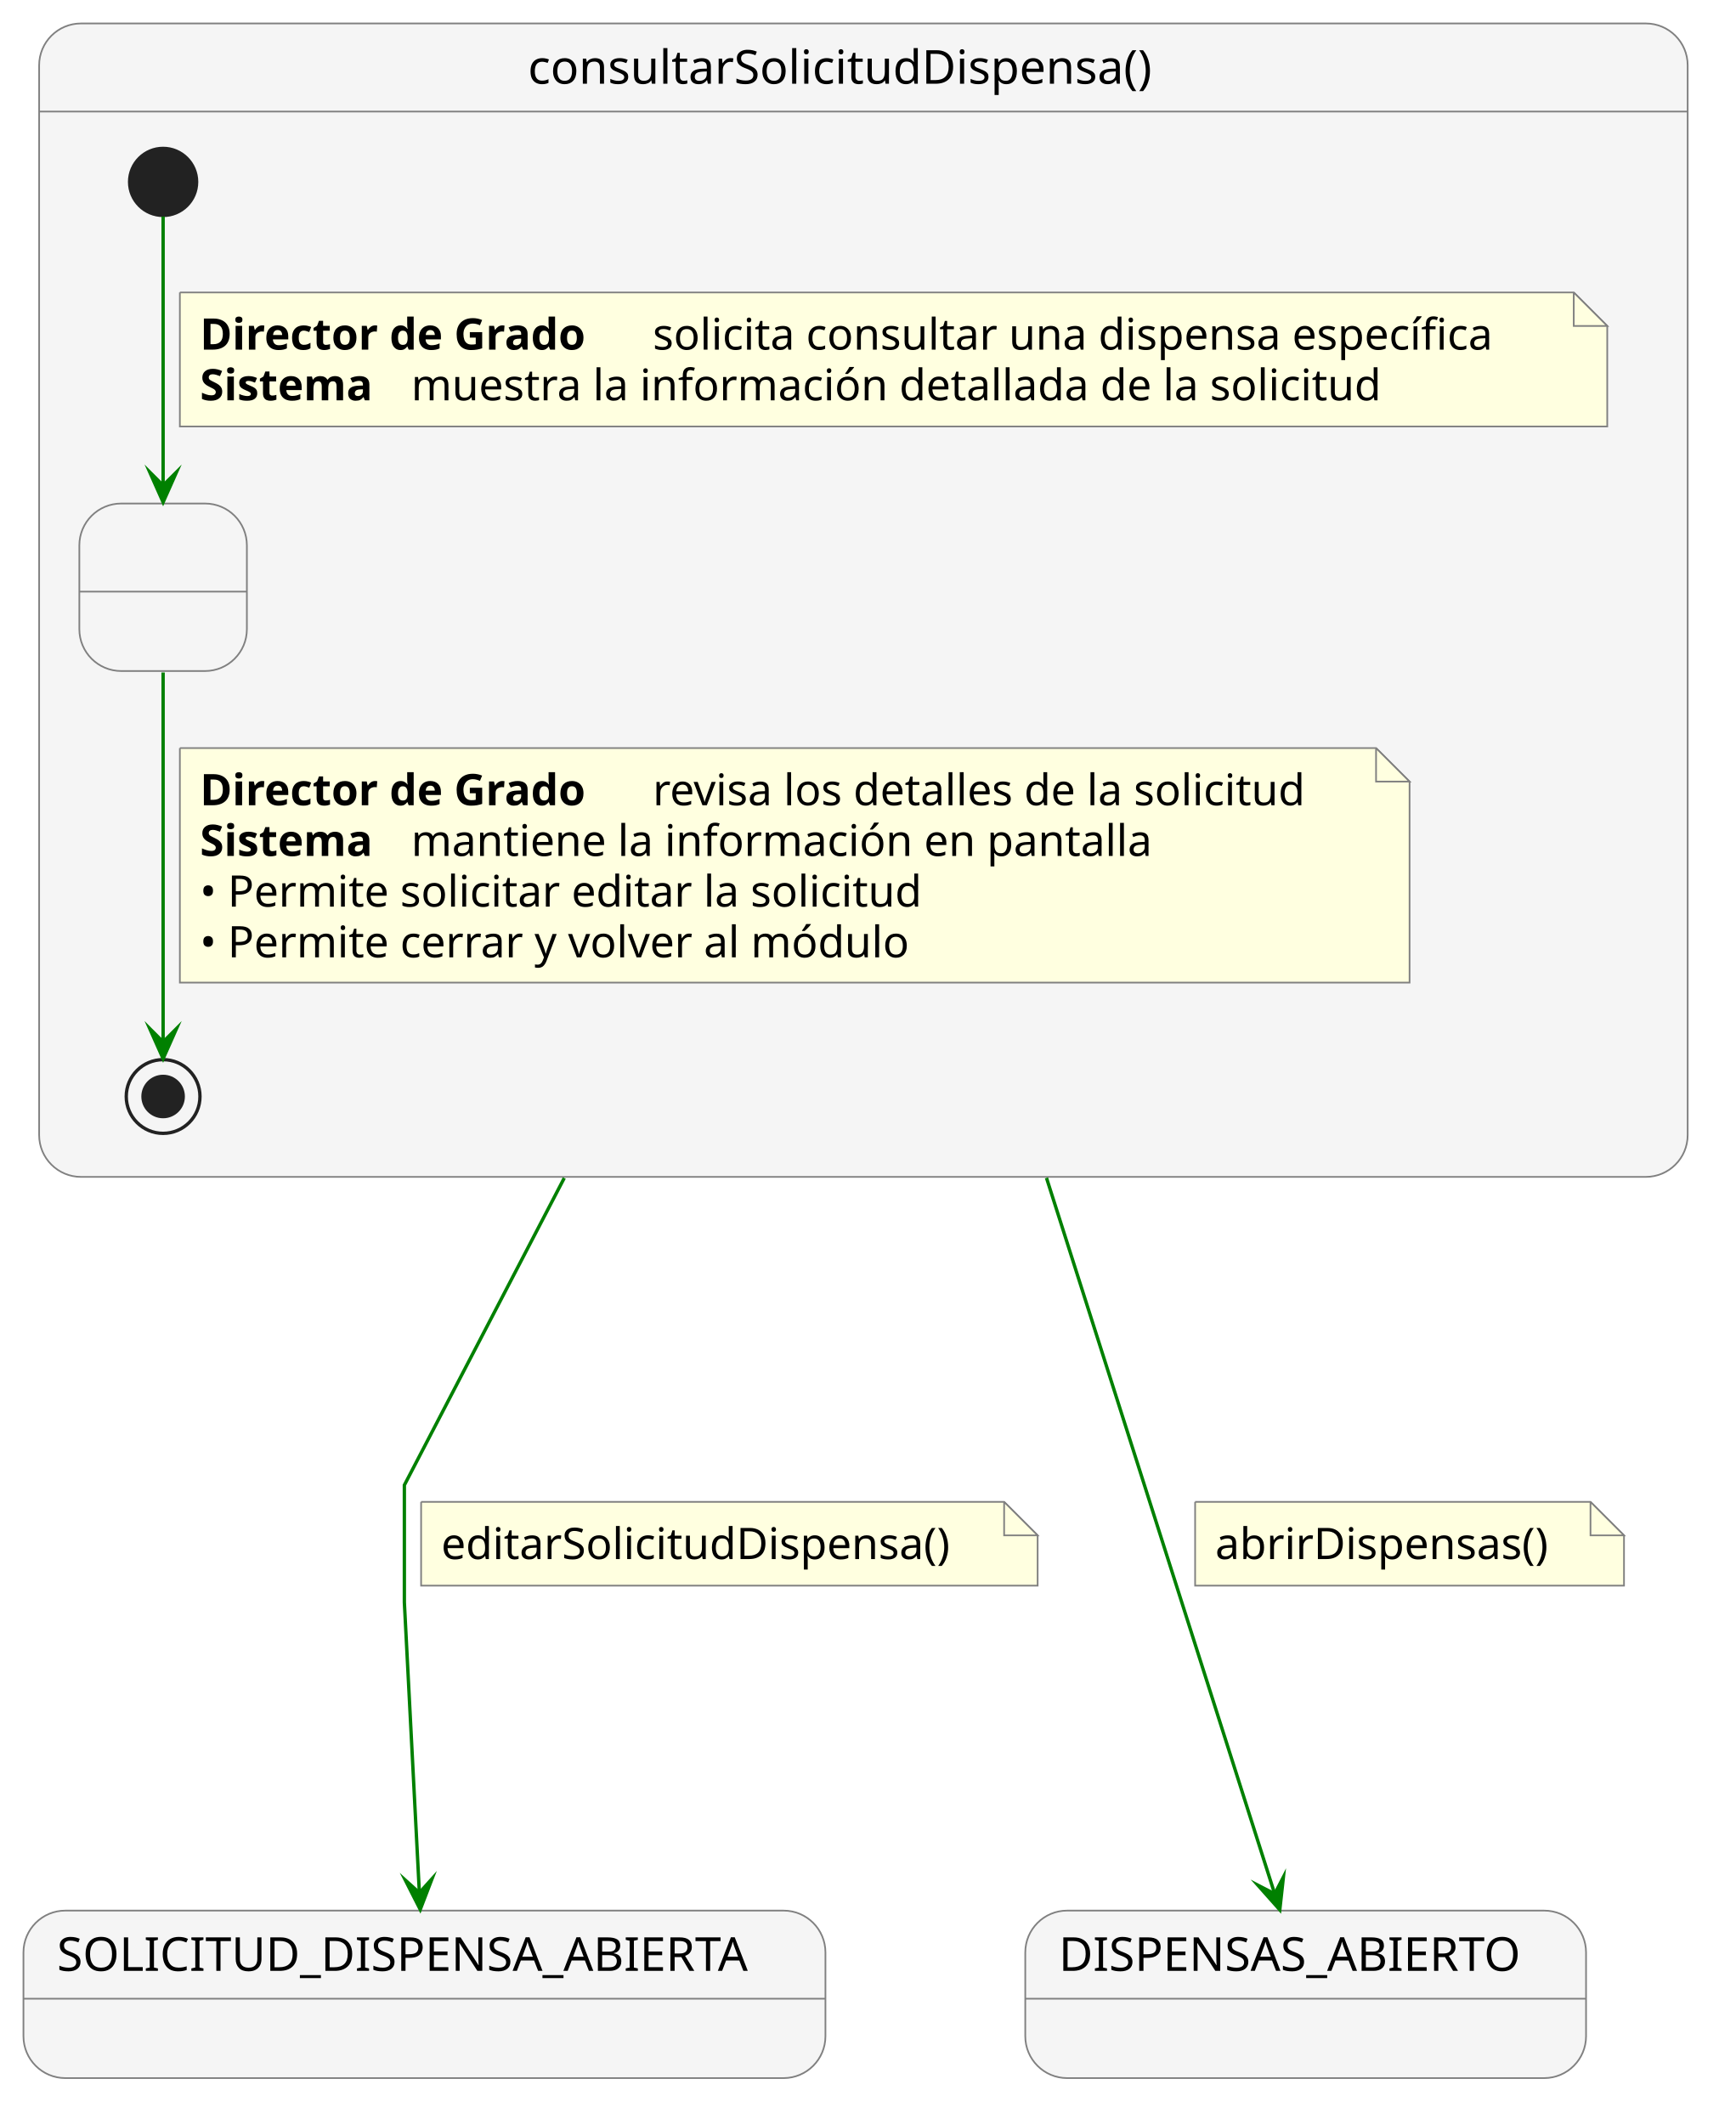
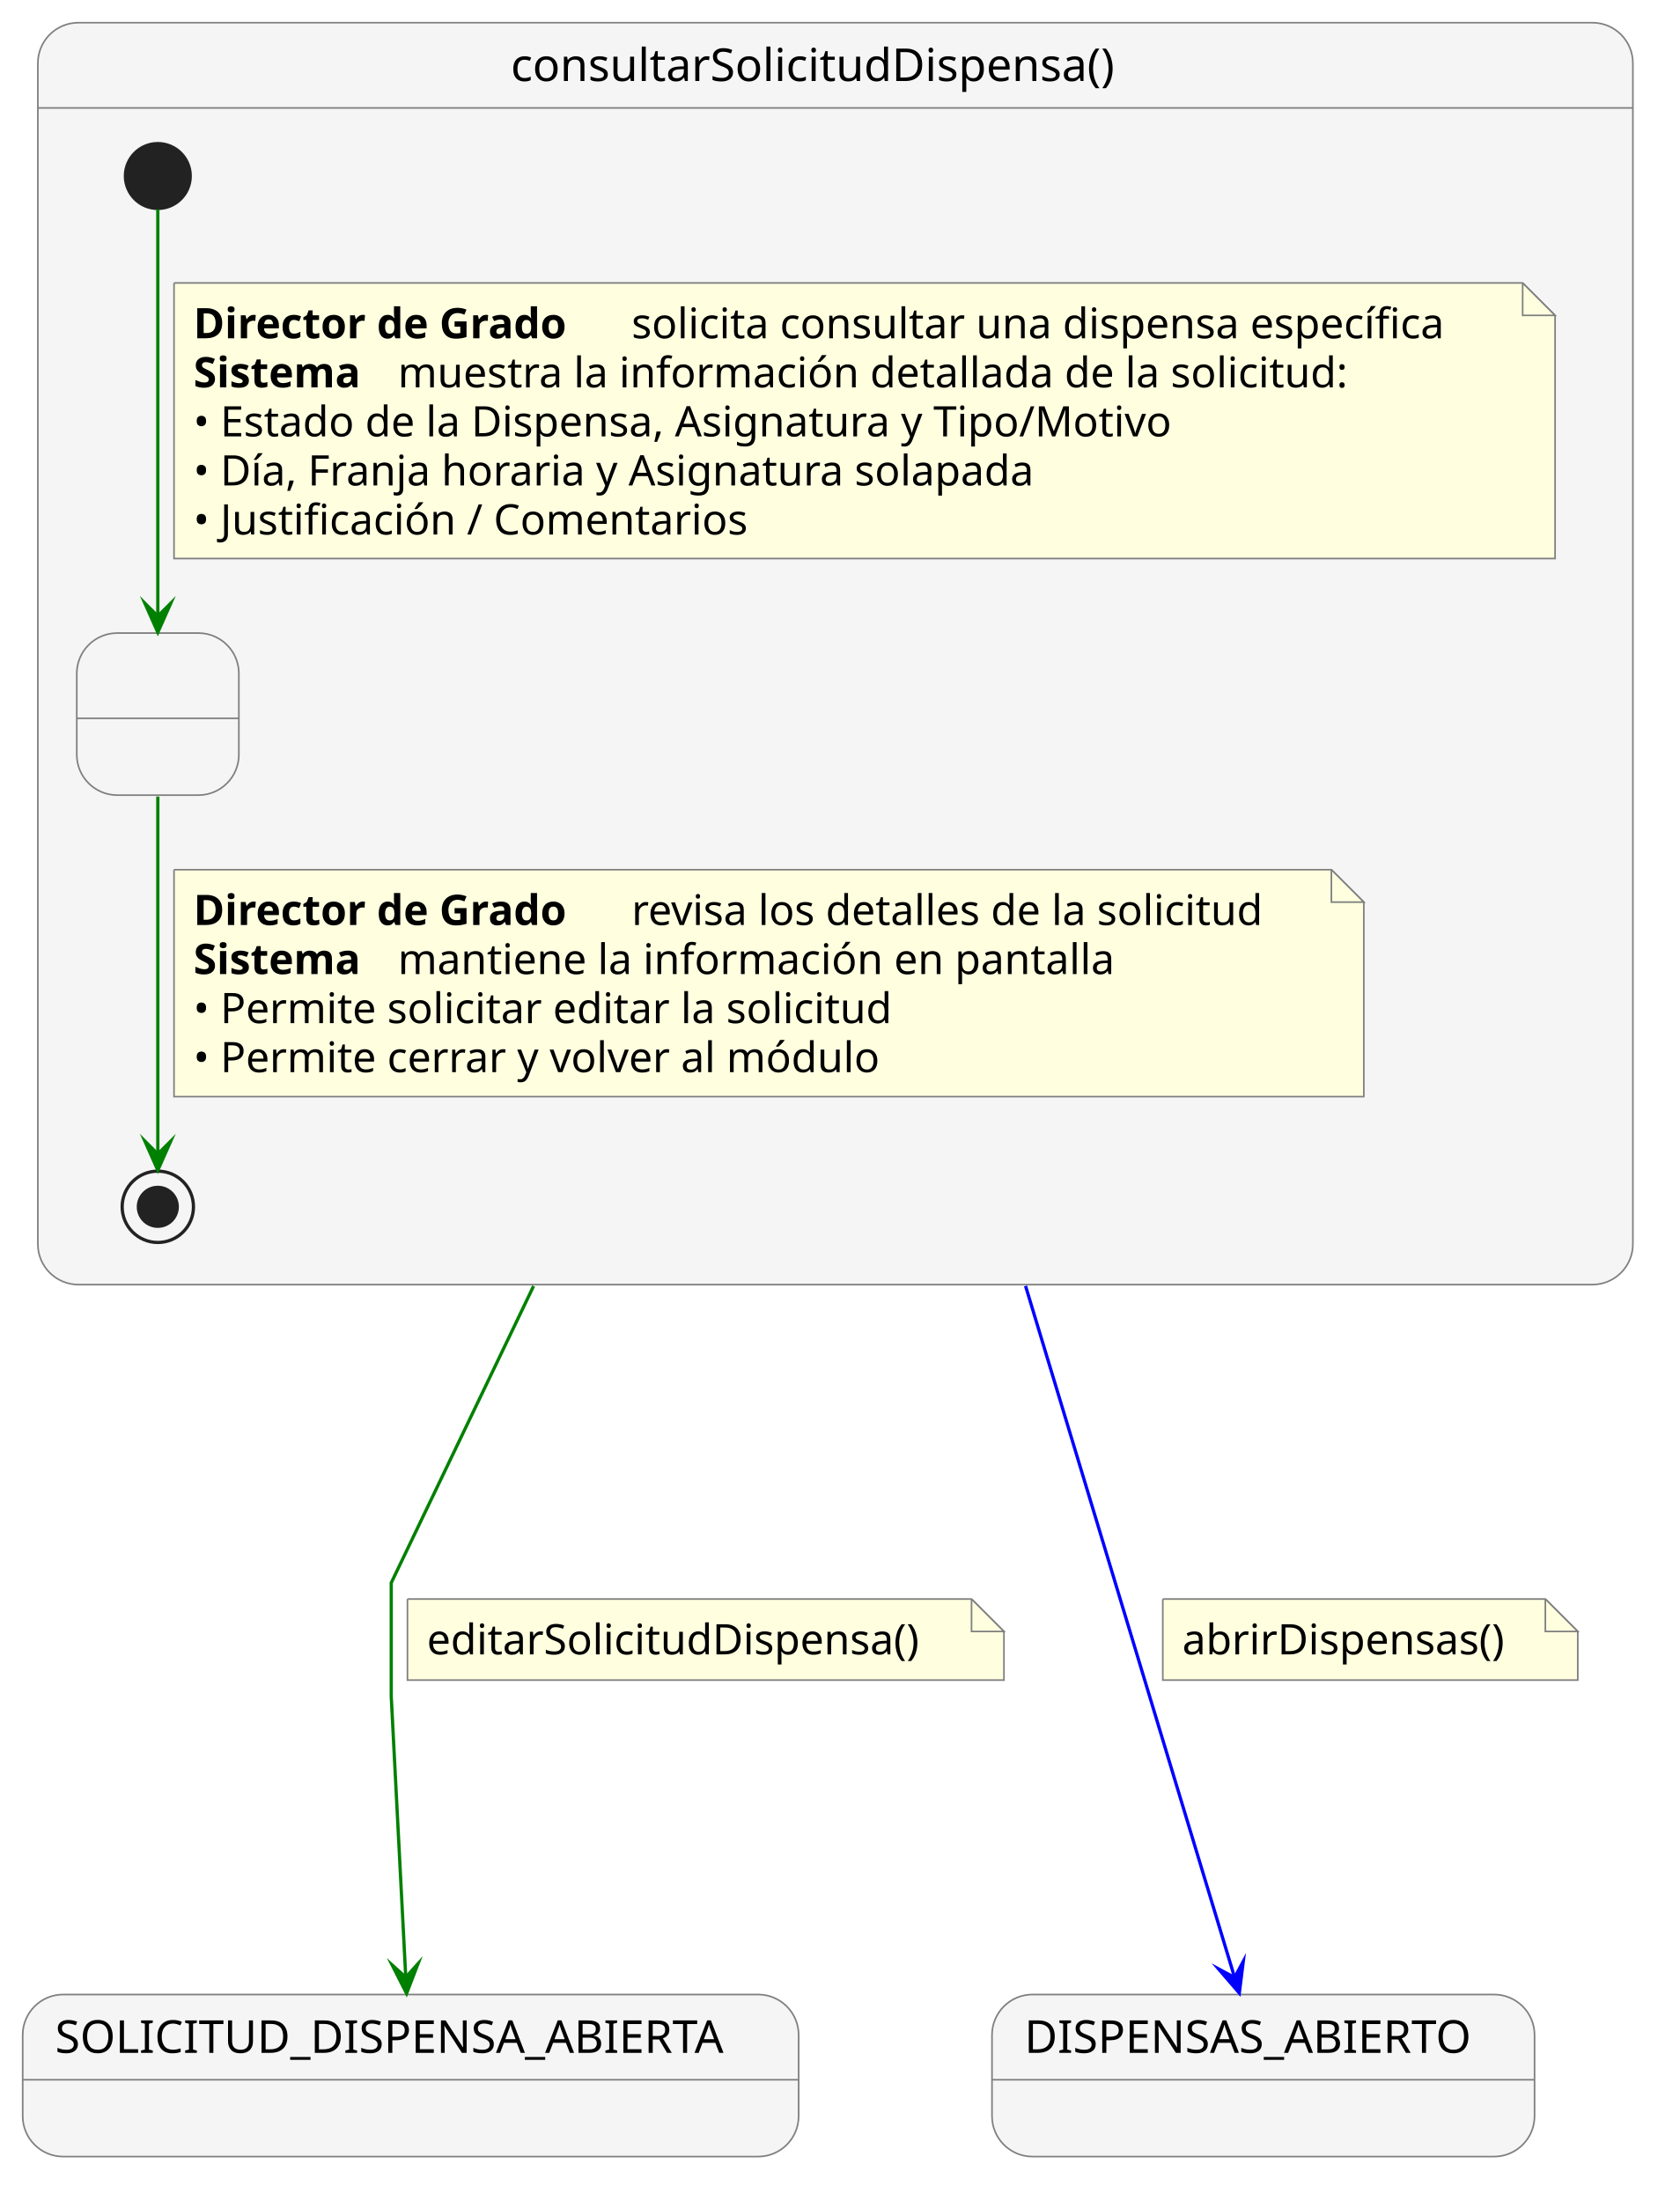
- <svg xmlns="http://www.w3.org/2000/svg" version="1.1" data-diagram-type="STATE" style="width:518px;height:634px;background:#FFFFFF;" width="518px" height="634px" viewBox="0 0 518 634" zoomAndPan="magnify" preserveAspectRatio="none" contentStyleType="text/css">
+ <svg xmlns="http://www.w3.org/2000/svg" version="1.1" data-diagram-type="STATE" style="width:518px;height:679px;background:#FFFFFF;" width="518px" height="679px" viewBox="0 0 518 679" zoomAndPan="magnify" preserveAspectRatio="none" contentStyleType="text/css">
  <defs />
  <g font-family="sans-serif" lengthAdjust="spacing">
    <g class="entity" data-qualified-name="consultarSolicitud" id="ent0001" data-source-line="9">
      <path d="M24.18,7 L491.18,7 A12.5,12.5 0 0 1 503.68,19.5 L503.68,33.297 L11.68,33.297 L11.68,19.5 A12.5,12.5 0 0 1 24.18,7" fill="#F5F5F5" />
-       <path d="M11.68,33.297 L503.68,33.297 L503.68,338.797 A12.5,12.5 0 0 1 491.18,351.297 L24.18,351.297 A12.5,12.5 0 0 1 11.68,338.797 L11.68,33.297" fill="#F5F5F5" />
-       <rect x="11.68" y="7" width="492" height="344.297" fill="none" style="stroke:#808080;stroke-width:0.5;" rx="12.5" ry="12.5" />
+       <path d="M11.68,33.297 L503.68,33.297 L503.68,383.797 A12.5,12.5 0 0 1 491.18,396.297 L24.18,396.297 A12.5,12.5 0 0 1 11.68,383.797 L11.68,33.297" fill="#F5F5F5" />
+       <rect x="11.68" y="7" width="492" height="389.297" fill="none" style="stroke:#808080;stroke-width:0.5;" rx="12.5" ry="12.5" />
      <line x1="11.68" y1="33.297" x2="503.68" y2="33.297" style="stroke:#808080;stroke-width:0.5;" />
      <text x="157.571" y="24.995" fill="#000" font-size="14" textLength="200.218">consultarSolicitudDispensa()</text>
      <g class="entity" data-qualified-name="consultarSolicitud.Paso1" id="ent0002" data-source-line="11">
-         <rect x="23.68" y="150.297" width="50" height="50" fill="#F5F5F5" style="stroke:#808080;stroke-width:0.5;" rx="12.5" ry="12.5" />
-         <line x1="23.68" y1="176.594" x2="73.68" y2="176.594" style="stroke:#808080;stroke-width:0.5;" />
-         <text x="46.455" y="168.292" fill="#000" font-size="14"> </text>
+         <rect x="23.68" y="195.297" width="50" height="50" fill="#F5F5F5" style="stroke:#808080;stroke-width:0.5;" rx="12.5" ry="12.5" />
+         <line x1="23.68" y1="221.594" x2="73.68" y2="221.594" style="stroke:#808080;stroke-width:0.5;" />
+         <text x="46.455" y="213.292" fill="#000" font-size="14"> </text>
      </g>
      <g class="start_entity" data-qualified-name="consultarSolicitud..start.consultarSolicitud" id="ent0005" data-source-line="13">
        <ellipse cx="48.68" cy="54.297" rx="10" ry="10" fill="#222" style="stroke:#222;stroke-width:1;" />
      </g>
-       <g class="end_entity" data-qualified-name="consultarSolicitud..end.consultarSolicitud" id="ent0007" data-source-line="19">
-         <ellipse cx="48.68" cy="327.297" rx="11" ry="11" fill="none" style="stroke:#222;stroke-width:1;" />
-         <ellipse cx="48.68" cy="327.297" rx="6" ry="6" fill="#222" style="stroke:#222;stroke-width:1;" />
+       <g class="end_entity" data-qualified-name="consultarSolicitud..end.consultarSolicitud" id="ent0007" data-source-line="22">
+         <ellipse cx="48.68" cy="372.297" rx="11" ry="11" fill="none" style="stroke:#222;stroke-width:1;" />
+         <ellipse cx="48.68" cy="372.297" rx="6" ry="6" fill="#222" style="stroke:#222;stroke-width:1;" />
      </g>
      <g class="link" data-entity-1="ent0005" data-entity-2="ent0002" id="lnk6" data-source-line="13" data-link-type="dependency">
-         <path d="M48.68,64.637 C48.68,82.827 48.68,118.537 48.68,144.907" style="stroke:#008000;stroke-width:1;" fill="none" id="*start*consultarSolicitud-to-Paso1" />
-         <polygon points="48.68,149.907,52.68,140.907,48.68,144.907,44.68,140.907,48.68,149.907" fill="#008000" style="stroke:#008000;stroke-width:1;stroke-linejoin:miter;stroke-miterlimit:10;" />
-         <path d="M53.68,87.297 L53.68,127.297 L479.68,127.297 L479.68,97.297 L469.68,87.297 L53.68,87.297" style="stroke:#808080;stroke-width:0.5;" fill="#FFFFE0" />
+         <path d="M48.68,64.587 C48.68,89.457 48.68,153.157 48.68,190.087" style="stroke:#008000;stroke-width:1;" fill="none" id="*start*consultarSolicitud-to-Paso1" />
+         <polygon points="48.68,195.087,52.68,186.087,48.68,190.087,44.68,186.087,48.68,195.087" fill="#008000" style="stroke:#008000;stroke-width:1;stroke-linejoin:miter;stroke-miterlimit:10;" />
+         <path d="M53.68,87.297 L53.68,172.297 L479.68,172.297 L479.68,97.297 L469.68,87.297 L53.68,87.297" style="stroke:#808080;stroke-width:0.5;" fill="#FFFFE0" />
        <path d="M469.68,87.297 L469.68,97.297 L479.68,97.297 L469.68,87.297" style="stroke:#808080;stroke-width:0.5;" fill="#FFFFE0" />
        <text x="59.68" y="104.364" fill="#000" font-size="13" textLength="131.003" font-weight="700">Director de Grado</text>
        <text x="194.815" y="104.364" fill="#000" font-size="13" textLength="270.067">solicita consultar una dispensa específica</text>
        <text x="59.68" y="119.497" fill="#000" font-size="13" textLength="58.906" font-weight="700">Sistema</text>
-         <text x="122.719" y="119.497" fill="#000" font-size="13" textLength="310.61">muestra la información detallada de la solicitud</text>
+         <text x="122.719" y="119.497" fill="#000" font-size="13" textLength="314.99">muestra la información detallada de la solicitud:</text>
+         <text x="59.68" y="134.629" fill="#000" font-size="13" textLength="326.174">• Estado de la Dispensa, Asignatura y Tipo/Motivo</text>
+         <text x="59.68" y="149.762" fill="#000" font-size="13" textLength="282.033">• Día, Franja horaria y Asignatura solapada</text>
+         <text x="59.68" y="164.895" fill="#000" font-size="13" textLength="184.933">• Justificación / Comentarios</text>
      </g>
-       <g class="link" data-entity-1="ent0002" data-entity-2="ent0007" id="lnk8" data-source-line="19" data-link-type="dependency">
-         <path d="M48.68,200.727 C48.68,234.107 48.68,287.477 48.68,311.017" style="stroke:#008000;stroke-width:1;" fill="none" id="Paso1-to-*end*consultarSolicitud" />
-         <polygon points="48.68,316.017,52.68,307.017,48.68,311.017,44.68,307.017,48.68,316.017" fill="#008000" style="stroke:#008000;stroke-width:1;stroke-linejoin:miter;stroke-miterlimit:10;" />
-         <path d="M53.68,223.297 L53.68,293.297 L420.68,293.297 L420.68,233.297 L410.68,223.297 L53.68,223.297" style="stroke:#808080;stroke-width:0.5;" fill="#FFFFE0" />
-         <path d="M410.68,223.297 L410.68,233.297 L420.68,233.297 L410.68,223.297" style="stroke:#808080;stroke-width:0.5;" fill="#FFFFE0" />
-         <text x="59.68" y="240.364" fill="#000" font-size="13" textLength="131.003" font-weight="700">Director de Grado</text>
-         <text x="194.815" y="240.364" fill="#000" font-size="13" textLength="211.821">revisa los detalles de la solicitud</text>
-         <text x="59.68" y="255.497" fill="#000" font-size="13" textLength="58.906" font-weight="700">Sistema</text>
-         <text x="122.719" y="255.497" fill="#000" font-size="13" textLength="236.177">mantiene la información en pantalla</text>
-         <text x="59.68" y="270.629" fill="#000" font-size="13" textLength="234.146">• Permite solicitar editar la solicitud</text>
-         <text x="59.68" y="285.762" fill="#000" font-size="13" textLength="230.401">• Permite cerrar y volver al módulo</text>
+       <g class="link" data-entity-1="ent0002" data-entity-2="ent0007" id="lnk8" data-source-line="22" data-link-type="dependency">
+         <path d="M48.68,245.727 C48.68,279.107 48.68,332.477 48.68,356.017" style="stroke:#008000;stroke-width:1;" fill="none" id="Paso1-to-*end*consultarSolicitud" />
+         <polygon points="48.68,361.017,52.68,352.017,48.68,356.017,44.68,352.017,48.68,361.017" fill="#008000" style="stroke:#008000;stroke-width:1;stroke-linejoin:miter;stroke-miterlimit:10;" />
+         <path d="M53.68,268.297 L53.68,338.297 L420.68,338.297 L420.68,278.297 L410.68,268.297 L53.68,268.297" style="stroke:#808080;stroke-width:0.5;" fill="#FFFFE0" />
+         <path d="M410.68,268.297 L410.68,278.297 L420.68,278.297 L410.68,268.297" style="stroke:#808080;stroke-width:0.5;" fill="#FFFFE0" />
+         <text x="59.68" y="285.364" fill="#000" font-size="13" textLength="131.003" font-weight="700">Director de Grado</text>
+         <text x="194.815" y="285.364" fill="#000" font-size="13" textLength="211.821">revisa los detalles de la solicitud</text>
+         <text x="59.68" y="300.497" fill="#000" font-size="13" textLength="58.906" font-weight="700">Sistema</text>
+         <text x="122.719" y="300.497" fill="#000" font-size="13" textLength="236.177">mantiene la información en pantalla</text>
+         <text x="59.68" y="315.629" fill="#000" font-size="13" textLength="234.146">• Permite solicitar editar la solicitud</text>
+         <text x="59.68" y="330.762" fill="#000" font-size="13" textLength="230.401">• Permite cerrar y volver al módulo</text>
      </g>
    </g>
-     <g class="entity" data-qualified-name="SOLICITUD_DISPENSA_ABIERTA" id="ent0003" data-source-line="28">
-       <rect x="7" y="570.3" width="239.352" height="50" fill="#F5F5F5" style="stroke:#808080;stroke-width:0.5;" rx="12.5" ry="12.5" />
-       <line x1="7" y1="596.597" x2="246.352" y2="596.597" style="stroke:#808080;stroke-width:0.5;" />
-       <text x="17" y="588.295" fill="#000" font-size="14" textLength="219.352">SOLICITUD_DISPENSA_ABIERTA</text>
+     <g class="entity" data-qualified-name="SOLICITUD_DISPENSA_ABIERTA" id="ent0003" data-source-line="31">
+       <rect x="7" y="615.3" width="239.352" height="50" fill="#F5F5F5" style="stroke:#808080;stroke-width:0.5;" rx="12.5" ry="12.5" />
+       <line x1="7" y1="641.597" x2="246.352" y2="641.597" style="stroke:#808080;stroke-width:0.5;" />
+       <text x="17" y="633.295" fill="#000" font-size="14" textLength="219.352">SOLICITUD_DISPENSA_ABIERTA</text>
    </g>
-     <g class="entity" data-qualified-name="DISPENSAS_ABIERTO" id="ent0004" data-source-line="29">
-       <rect x="305.99" y="570.3" width="167.362" height="50" fill="#F5F5F5" style="stroke:#808080;stroke-width:0.5;" rx="12.5" ry="12.5" />
-       <line x1="305.99" y1="596.597" x2="473.352" y2="596.597" style="stroke:#808080;stroke-width:0.5;" />
-       <text x="315.99" y="588.295" fill="#000" font-size="14" textLength="147.362">DISPENSAS_ABIERTO</text>
+     <g class="entity" data-qualified-name="DISPENSAS_ABIERTO" id="ent0004" data-source-line="32">
+       <rect x="305.99" y="615.3" width="167.362" height="50" fill="#F5F5F5" style="stroke:#808080;stroke-width:0.5;" rx="12.5" ry="12.5" />
+       <line x1="305.99" y1="641.597" x2="473.352" y2="641.597" style="stroke:#808080;stroke-width:0.5;" />
+       <text x="315.99" y="633.295" fill="#000" font-size="14" textLength="147.362">DISPENSAS_ABIERTO</text>
    </g>
-     <g class="link" data-entity-1="ent0001" data-entity-2="ent0003" id="lnk9" data-source-line="31" data-link-type="dependency">
-       <path d="M168.4,351.63 C142.32,401.73 120.68,443.3 120.68,443.3 C120.68,443.3 120.68,478.3 120.68,478.3 C120.68,478.3 123.402,530.977 125.162,564.987" style="stroke:#008000;stroke-width:1;" fill="none" id="consultarSolicitud-to-SOLICITUD_DISPENSA_ABIERTA" />
-       <polygon points="125.42,569.98,128.95,560.785,125.162,564.987,120.96,561.199,125.42,569.98" fill="#008000" style="stroke:#008000;stroke-width:1;stroke-linejoin:miter;stroke-miterlimit:10;" />
-       <path d="M125.68,448.3 L125.68,473.3 L309.68,473.3 L309.68,458.3 L299.68,448.3 L125.68,448.3" style="stroke:#808080;stroke-width:0.5;" fill="#FFFFE0" />
-       <path d="M299.68,448.3 L299.68,458.3 L309.68,458.3 L299.68,448.3" style="stroke:#808080;stroke-width:0.5;" fill="#FFFFE0" />
-       <text x="131.68" y="465.367" fill="#000" font-size="13" textLength="163.814">editarSolicitudDispensa()</text>
+     <g class="link" data-entity-1="ent0001" data-entity-2="ent0003" id="lnk9" data-source-line="34" data-link-type="dependency">
+       <path d="M164.59,396.74 C140.24,447.5 120.68,488.3 120.68,488.3 C120.68,488.3 120.68,523.3 120.68,523.3 C120.68,523.3 123.402,575.977 125.162,609.987" style="stroke:#008000;stroke-width:1;" fill="none" id="consultarSolicitud-to-SOLICITUD_DISPENSA_ABIERTA" />
+       <polygon points="125.42,614.98,128.95,605.785,125.162,609.987,120.96,606.199,125.42,614.98" fill="#008000" style="stroke:#008000;stroke-width:1;stroke-linejoin:miter;stroke-miterlimit:10;" />
+       <path d="M125.68,493.3 L125.68,518.3 L309.68,518.3 L309.68,503.3 L299.68,493.3 L125.68,493.3" style="stroke:#808080;stroke-width:0.5;" fill="#FFFFE0" />
+       <path d="M299.68,493.3 L299.68,503.3 L309.68,503.3 L299.68,493.3" style="stroke:#808080;stroke-width:0.5;" fill="#FFFFE0" />
+       <text x="131.68" y="510.367" fill="#000" font-size="13" textLength="163.814">editarSolicitudDispensa()</text>
    </g>
-     <g class="link" data-entity-1="ent0001" data-entity-2="ent0004" id="lnk10" data-source-line="36" data-link-type="dependency">
-       <path d="M312.32,351.59 C339.06,435.48 366.842,522.656 380.432,565.306" style="stroke:#008000;stroke-width:1;" fill="none" id="consultarSolicitud-to-DISPENSAS_ABIERTO" />
-       <polygon points="381.95,570.07,383.029,560.28,380.432,565.306,375.406,562.709,381.95,570.07" fill="#008000" style="stroke:#008000;stroke-width:1;stroke-linejoin:miter;stroke-miterlimit:10;" />
-       <path d="M356.68,448.3 L356.68,473.3 L484.68,473.3 L484.68,458.3 L474.68,448.3 L356.68,448.3" style="stroke:#808080;stroke-width:0.5;" fill="#FFFFE0" />
-       <path d="M474.68,448.3 L474.68,458.3 L484.68,458.3 L474.68,448.3" style="stroke:#808080;stroke-width:0.5;" fill="#FFFFE0" />
-       <text x="362.68" y="465.367" fill="#000" font-size="13" textLength="107.06">abrirDispensas()</text>
+     <g class="link" data-entity-1="ent0001" data-entity-2="ent0004" id="lnk10" data-source-line="39" data-link-type="dependency">
+       <path d="M316.34,396.71 C342.16,482.13 368.053,567.774 380.833,610.054" style="stroke:#00F;stroke-width:1;" fill="none" id="consultarSolicitud-to-DISPENSAS_ABIERTO" />
+       <polygon points="382.28,614.84,383.505,605.068,380.833,610.054,375.847,607.382,382.28,614.84" fill="#00F" style="stroke:#00F;stroke-width:1;stroke-linejoin:miter;stroke-miterlimit:10;" />
+       <path d="M358.68,493.3 L358.68,518.3 L486.68,518.3 L486.68,503.3 L476.68,493.3 L358.68,493.3" style="stroke:#808080;stroke-width:0.5;" fill="#FFFFE0" />
+       <path d="M476.68,493.3 L476.68,503.3 L486.68,503.3 L476.68,493.3" style="stroke:#808080;stroke-width:0.5;" fill="#FFFFE0" />
+       <text x="364.68" y="510.367" fill="#000" font-size="13" textLength="107.06">abrirDispensas()</text>
    </g>
  </g>
</svg>
